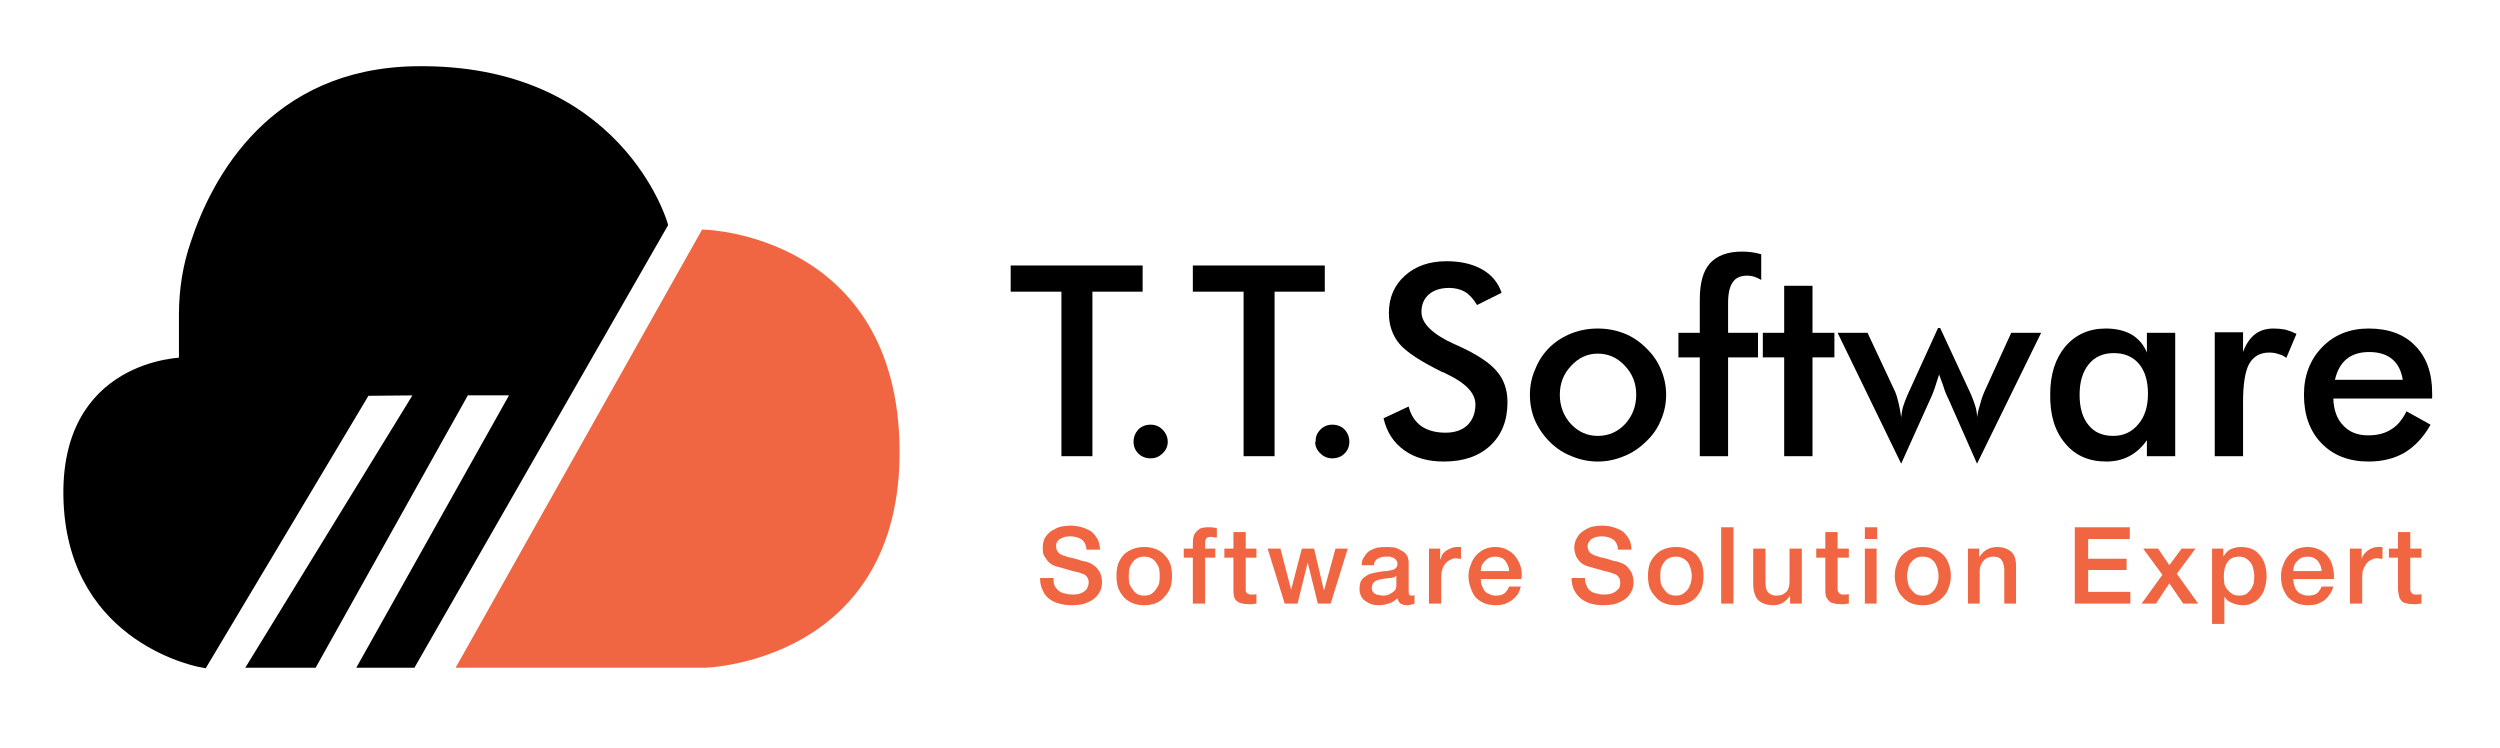
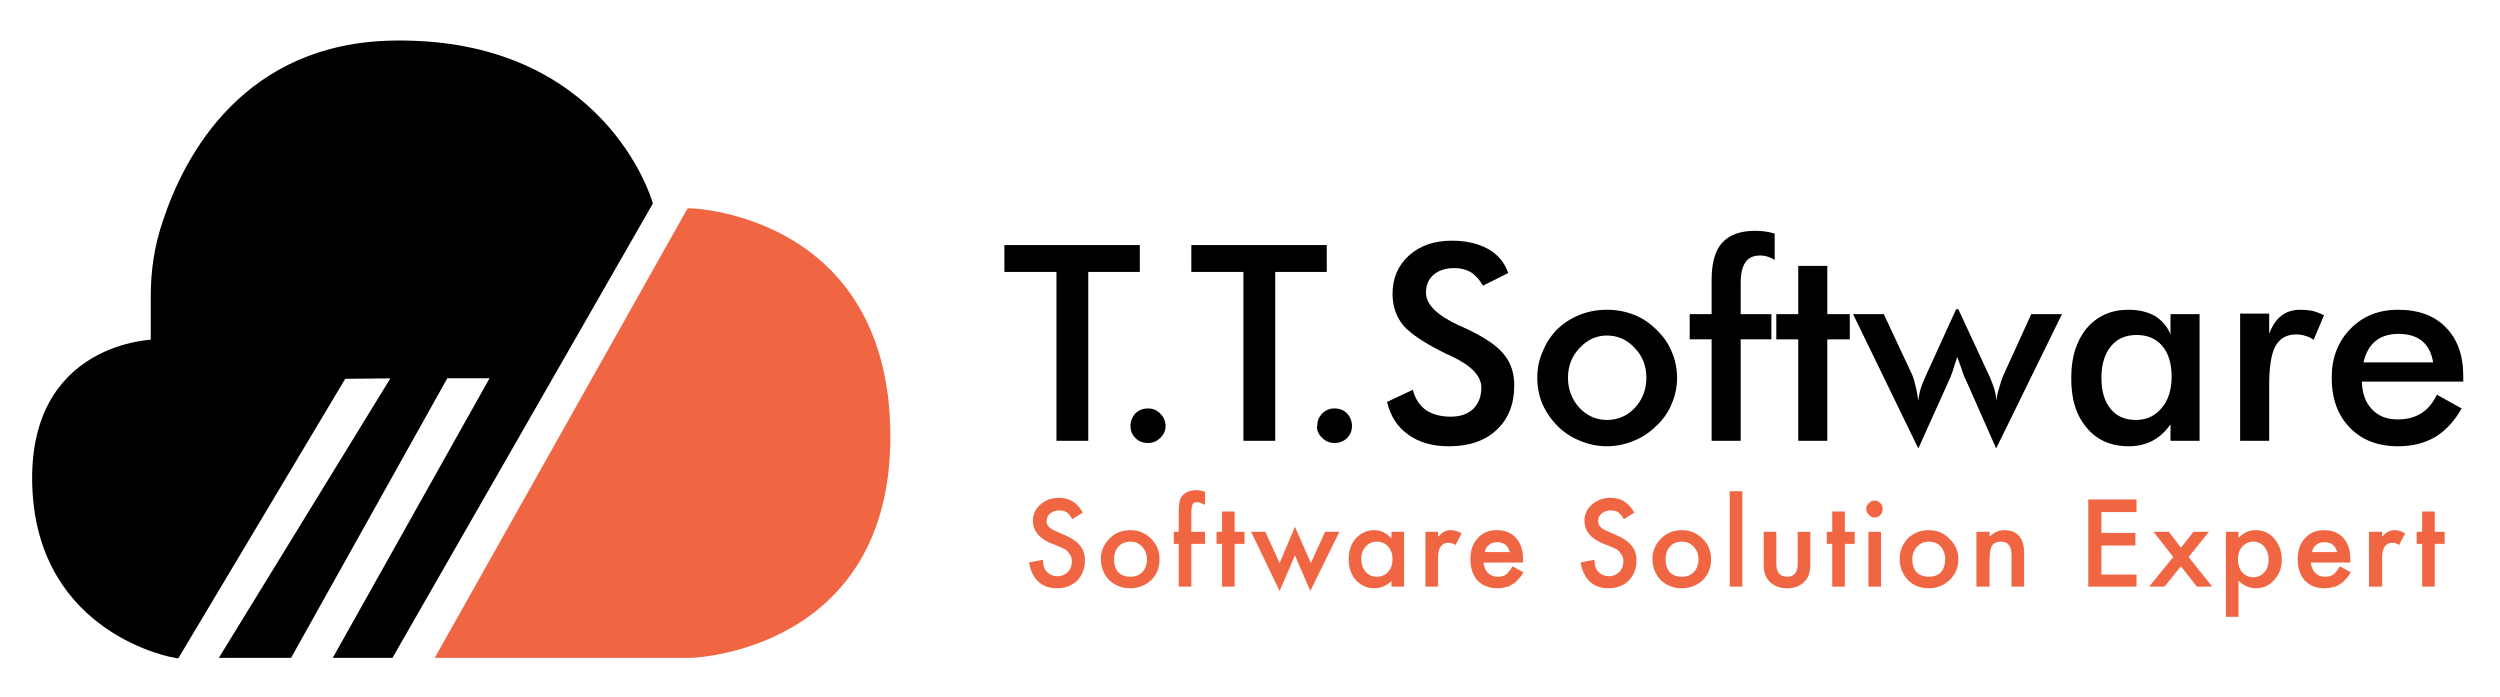
- <svg xmlns="http://www.w3.org/2000/svg" version="1.2" viewBox="0 0 468 140" width="468" height="140">
-   <style>.a{fill:#f06642}.b{stroke:#000;stroke-miterlimit:10;stroke-width:2}.c{fill:#f06642;stroke:#f06642;stroke-miterlimit:10;stroke-width:2}</style>
-   <path d="m204.5 54.6v30.8h-5.8v-30.8h-9.5v-4.9h24.7v4.9z" />
-   <path d="m212.2 82.7q0-1.3 0.9-2.3 0.9-0.9 2.3-0.9 1.3 0 2.2 0.9 1 1 1 2.3 0 1.3-1 2.2-0.9 0.9-2.2 0.9-1.4 0-2.3-0.9-0.9-0.9-0.9-2.2z" />
-   <path d="m238.6 54.6v30.8h-5.8v-30.8h-9.5v-4.9h24.7v4.9z" />
-   <path d="m246.3 82.7q-0.1-1.3 0.9-2.3 0.9-0.9 2.2-0.9 1.4 0 2.3 0.9 0.9 1 0.9 2.3 0 1.3-0.9 2.2-0.9 0.9-2.3 0.9-1.3 0-2.2-0.9-1-0.9-1-2.2z" />
-   <path d="m259 78.3l4.7-2.2q0.6 2.4 2.4 3.7 1.8 1.2 4.5 1.2 2.6 0 4.1-1.4 1.5-1.5 1.5-3.9 0-3.1-5.2-5.6-0.7-0.4-1.1-0.5-5.9-2.9-7.9-5.2-2-2.4-2-5.8 0-4.3 3-7 3-2.7 7.8-2.7 3.9 0 6.6 1.5 2.7 1.5 3.7 4.4l-4.6 2.3q-1-1.7-2.3-2.5-1.3-0.7-2.9-0.7-2.4 0-3.8 1.2-1.4 1.2-1.4 3.3 0 3.2 6.1 6 0.5 0.2 0.7 0.3 5.3 2.4 7.3 4.8 2 2.3 2 5.8 0 5.1-3.2 8.1-3.2 3-8.7 3-4.5 0-7.4-2.1-3-2.1-3.9-6z" />
-   <path fill-rule="evenodd" d="m286.4 73.9q0-2.6 1-4.8 0.9-2.3 2.7-4.1 1.8-1.7 4.1-2.6 2.3-0.9 4.9-0.9 2.6 0 4.9 0.9 2.3 0.9 4.1 2.7 1.9 1.8 2.8 4 1 2.3 1 4.8 0 2.5-1 4.8-0.9 2.2-2.7 3.9-1.9 1.9-4.2 2.8-2.4 1-4.9 1-2.5 0-4.9-1-2.3-0.9-4.1-2.7-1.8-1.8-2.8-4.1-0.9-2.2-0.9-4.7zm19.9 0q0-3.2-2.1-5.4-2.1-2.3-5.1-2.3-2.9 0-5 2.3-2.1 2.2-2.1 5.4 0 3.2 2.1 5.5 2.1 2.2 5 2.2 3 0 5.1-2.2 2.1-2.3 2.1-5.5z" />
-   <path d="m318.2 85.4v-18.5h-4v-4.6h4v-6.2q0-4.7 1.9-6.8 2-2.2 6-2.2 0.8 0 1.7 0.1 0.9 0.1 1.9 0.4v4.8q-0.7-0.4-1.3-0.6-0.7-0.2-1.3-0.2-1.9 0-2.7 1.2-0.9 1.2-0.9 3.9v5.6h5.6v4.6h-5.6v18.5z" />
-   <path d="m334 85.4v-18.5h-4v-4.6h4v-8.8h5.3v8.8h4.1v4.6h-4.1v18.5z" />
-   <path d="m370.1 86.8l-5.3-12q-0.7-1.4-1-2.5-0.4-1.1-0.8-2.2-0.5 1.6-0.9 2.8-0.4 1.1-0.7 1.7l-5.5 12.2-11.9-24.5h5.6l5.2 11.1q0.3 0.7 0.6 2 0.3 1.2 0.5 2.7 0.1-0.9 0.3-1.8 0.3-1 0.9-2.4l5.7-12.5h0.4l5.8 12.5q0.5 1.2 0.8 2.2 0.3 1 0.3 2 0.2-1.3 0.6-2.5 0.3-1.2 0.7-2.1l5.1-11.2h5.6z" />
-   <path fill-rule="evenodd" d="m407.2 85.4h-5.3v-3q-1.4 2-3.3 3-1.9 1-4.3 1-4.9 0-7.7-3.4-2.9-3.4-2.8-9.2 0-5.5 2.8-8.9 2.9-3.4 7.6-3.4 2.8 0 4.8 1.1 2 1.2 2.9 3.4v-3.7h5.3zm-5.1-11.7q0-3.6-1.7-5.6-1.7-2-4.7-2-3 0-4.7 2.1-1.7 2.1-1.7 5.7 0 3.7 1.7 5.7 1.6 2 4.6 2 2.9 0 4.7-2.2 1.8-2.1 1.8-5.7z" />
-   <path d="m419.9 65.9q0.8-2.2 2.2-3.3 1.4-1.1 3.5-1.1 1.1 0 2.2 0.2 1.1 0.3 2.1 0.8l-1.9 4.5q-0.6-0.5-1.4-0.7-0.8-0.3-1.8-0.3-2.6 0-3.8 2.2-1.1 2.1-1.1 7.1v10.1h-5.3v-23.2h5.3z" />
-   <path fill-rule="evenodd" d="m455.3 74.6h-18.5q0.1 3.3 1.9 5.1 1.7 1.8 4.6 1.8 2.6 0 4.3-1.1 1.7-1 2.9-3.4l4.5 2.5q-1.9 3.4-4.8 5.2-2.9 1.7-6.8 1.7-5.5 0-8.8-3.4-3.3-3.4-3.3-9.1 0-5.4 3.4-8.9 3.4-3.5 8.7-3.5 5.6 0 8.7 3.2 3.2 3.2 3.2 8.9zm-5.5-3.5q-0.4-2.5-1.9-3.8-1.6-1.4-4.4-1.4-2.6 0-4.2 1.3-1.6 1.3-2.2 3.9z" />
-   <path class="a" d="m194.7 108.2h2.5q0 0.9 0.2 1.4 0.3 0.6 0.8 1 0.5 0.4 1.2 0.5 0.6 0.2 1.4 0.2 0.8 0 1.4-0.2 0.6-0.2 0.9-0.5 0.4-0.3 0.5-0.7 0.2-0.4 0.2-0.8 0-0.8-0.4-1.2-0.3-0.4-0.8-0.5-0.7-0.3-1.8-0.5-1-0.3-2.4-0.7-1-0.2-1.6-0.6-0.6-0.4-0.9-0.9-0.4-0.5-0.6-1-0.1-0.6-0.1-1.1 0-1.1 0.4-1.9 0.5-0.8 1.2-1.3 0.8-0.5 1.7-0.8 1-0.2 1.9-0.2 1.1 0 2.1 0.3 1 0.3 1.8 0.8 0.7 0.6 1.2 1.5 0.4 0.8 0.4 1.9h-2.5q-0.1-1.3-0.9-1.9-0.9-0.6-2.2-0.6-0.4 0-0.9 0.1-0.4 0.1-0.8 0.3-0.4 0.2-0.7 0.6-0.2 0.3-0.2 0.9 0 0.7 0.5 1.2 0.4 0.4 1.2 0.6 0.1 0 0.6 0.2 0.6 0.1 1.3 0.3 0.6 0.2 1.3 0.4 0.6 0.1 0.9 0.2 0.7 0.2 1.2 0.6 0.6 0.4 0.9 0.9 0.4 0.5 0.5 1 0.2 0.6 0.2 1.2 0 1.2-0.5 2-0.5 0.9-1.3 1.4-0.8 0.5-1.8 0.8-1 0.2-2.1 0.2-1.2 0-2.3-0.3-1.1-0.3-1.9-0.9-0.8-0.6-1.2-1.6-0.5-0.9-0.5-2.3zm19.5 5.1q-1.2 0-2.2-0.4-1-0.4-1.7-1.2-0.6-0.7-1-1.7-0.3-1-0.3-2.2 0-1.2 0.3-2.2 0.4-1 1-1.7 0.7-0.7 1.7-1.1 1-0.4 2.2-0.4 1.2 0 2.2 0.4 1 0.4 1.6 1.1 0.7 0.7 1.1 1.7 0.3 1 0.3 2.2 0 1.2-0.3 2.2-0.4 1-1.1 1.7-0.6 0.8-1.6 1.2-1 0.4-2.2 0.4zm0-1.8q0.8 0 1.3-0.3 0.6-0.4 0.9-0.9 0.4-0.5 0.6-1.1 0.1-0.7 0.1-1.4 0-0.6-0.1-1.3-0.2-0.7-0.6-1.2-0.3-0.5-0.9-0.8-0.5-0.3-1.3-0.3-0.8 0-1.3 0.3-0.6 0.3-0.9 0.8-0.4 0.5-0.6 1.2-0.1 0.7-0.1 1.3 0 0.7 0.1 1.4 0.2 0.6 0.6 1.1 0.3 0.5 0.9 0.9 0.5 0.3 1.3 0.3zm7.4-7.1v-1.7h1.7v-0.9q0-1 0.2-1.6 0.3-0.6 0.7-0.9 0.4-0.4 0.9-0.5 0.5-0.1 1.1-0.1 1.1 0 1.6 0.2v1.7q-0.3 0-0.5 0-0.3-0.1-0.6-0.1-0.5 0-0.8 0.2-0.3 0.3-0.3 0.9v1.1h1.9v1.7h-1.9v8.6h-2.3v-8.6zm7.6 0v-1.7h1.7v-3.1h2.3v3.1h2v1.7h-2v5.5q0 0.3 0 0.6 0 0.3 0.1 0.4 0.2 0.2 0.4 0.3 0.2 0.1 0.6 0.1 0.2 0 0.5 0 0.2 0 0.4-0.1v1.8q-0.3 0-0.7 0.1-0.4 0-0.7 0-0.9 0-1.5-0.2-0.5-0.1-0.9-0.5-0.3-0.3-0.4-0.8-0.1-0.5-0.1-1.1v-6.1zm11.3 8.6l-3.2-10.3h2.4l2 7.7 2-7.7h2.3l1.8 7.7h0.1l2.1-7.7h2.3l-3.2 10.3h-2.4l-1.9-7.7-1.9 7.7zm23.2-7.6v5.3q0 0.4 0.1 0.6 0.1 0.2 0.5 0.2 0.1 0 0.2 0 0.1 0 0.3-0.1v1.6q-0.1 0.1-0.3 0.1-0.2 0.1-0.4 0.1-0.2 0-0.4 0.1-0.2 0-0.3 0-0.7 0-1.2-0.3-0.4-0.3-0.6-1-0.7 0.7-1.7 1-0.9 0.3-1.9 0.3-0.7 0-1.3-0.2-0.6-0.2-1.1-0.6-0.5-0.3-0.8-0.9-0.3-0.6-0.3-1.3 0-1 0.3-1.6 0.4-0.6 1-0.9 0.5-0.4 1.2-0.5 0.8-0.2 1.5-0.3 0.6-0.1 1.2-0.1 0.5-0.1 0.9-0.2 0.5-0.1 0.7-0.4 0.3-0.2 0.3-0.7 0-0.5-0.2-0.7-0.2-0.3-0.6-0.5-0.3-0.1-0.6-0.2-0.4 0-0.8 0-0.9 0-1.5 0.4-0.7 0.4-0.7 1.2h-2.3q0-1 0.5-1.6 0.4-0.7 1-1.1 0.7-0.4 1.5-0.6 0.8-0.1 1.7-0.1 0.7 0 1.5 0.1 0.7 0.2 1.3 0.6 0.6 0.3 1 0.9 0.3 0.6 0.3 1.4zm-2.3 4.1v-1.7q-0.5 0.4-1.2 0.4-0.8 0.1-1.6 0.2-0.3 0.1-0.7 0.2-0.3 0.1-0.6 0.3-0.2 0.2-0.4 0.5-0.1 0.3-0.1 0.8 0 0.3 0.2 0.6 0.2 0.3 0.5 0.4 0.3 0.2 0.7 0.2 0.4 0.1 0.7 0.1 0.4 0 0.8-0.1 0.4-0.1 0.8-0.4 0.4-0.2 0.7-0.6 0.2-0.3 0.2-0.9zm6.1 3.5v-10.3h2.1v2h0.1q0.1-0.5 0.3-0.9 0.3-0.4 0.7-0.7 0.5-0.3 1-0.5 0.5-0.2 1-0.2 0.4 0 0.5 0 0.2 0 0.3 0v2.2q-0.2 0-0.5 0-0.2-0.1-0.4-0.1-0.6 0-1.1 0.3-0.5 0.2-0.9 0.7-0.4 0.4-0.6 1.1-0.2 0.6-0.2 1.5v4.9zm9.7-6.1h5.3q0-0.5-0.2-1-0.2-0.5-0.5-0.9-0.3-0.4-0.8-0.6-0.5-0.2-1.1-0.2-0.6 0-1.1 0.2-0.4 0.2-0.8 0.6-0.3 0.3-0.6 0.8-0.2 0.5-0.2 1.1zm7.6 1.5h-7.6q0 0.6 0.2 1.2 0.2 0.5 0.5 1 0.3 0.4 0.9 0.6 0.5 0.3 1.2 0.3 1 0 1.6-0.4 0.6-0.5 0.9-1.3h2.2q-0.2 0.8-0.6 1.5-0.5 0.6-1.1 1.1-0.6 0.4-1.4 0.7-0.8 0.2-1.6 0.2-1.2 0-2.2-0.4-0.9-0.4-1.6-1.1-0.6-0.8-0.9-1.8-0.4-1-0.4-2.2 0-1.1 0.4-2 0.3-1 1-1.8 0.6-0.7 1.6-1.2 0.9-0.4 2-0.4 1.3 0 2.2 0.5 1 0.5 1.6 1.3 0.7 0.9 1 2 0.3 1.1 0.1 2.2zm9.4-0.2h2.5q0 0.9 0.3 1.4 0.2 0.6 0.7 1 0.5 0.4 1.2 0.5 0.6 0.2 1.4 0.2 0.8 0 1.4-0.2 0.6-0.2 0.9-0.5 0.4-0.3 0.6-0.7 0.1-0.4 0.1-0.8 0-0.8-0.4-1.2-0.3-0.4-0.8-0.5-0.7-0.3-1.7-0.5-1-0.3-2.5-0.7-0.9-0.2-1.6-0.6-0.6-0.4-0.9-0.9-0.4-0.5-0.5-1-0.2-0.6-0.2-1.1 0-1.1 0.5-1.9 0.4-0.8 1.2-1.3 0.7-0.5 1.6-0.8 1-0.2 1.9-0.2 1.2 0 2.1 0.3 1 0.3 1.8 0.8 0.7 0.6 1.2 1.5 0.4 0.8 0.4 1.9h-2.5q-0.1-1.3-0.9-1.9-0.9-0.6-2.2-0.6-0.4 0-0.9 0.1-0.4 0.1-0.8 0.3-0.4 0.2-0.6 0.6-0.3 0.3-0.3 0.9 0 0.7 0.5 1.2 0.5 0.4 1.2 0.6 0.1 0 0.6 0.2 0.6 0.1 1.3 0.3 0.7 0.2 1.3 0.4 0.7 0.1 0.9 0.2 0.7 0.2 1.3 0.6 0.5 0.4 0.8 0.9 0.4 0.5 0.5 1 0.2 0.6 0.2 1.2 0 1.2-0.5 2-0.5 0.9-1.3 1.4-0.8 0.5-1.8 0.8-1 0.2-2.1 0.2-1.2 0-2.3-0.3-1-0.3-1.8-0.9-0.8-0.6-1.3-1.6-0.5-0.9-0.5-2.3zm19.5 5.1q-1.2 0-2.2-0.4-1-0.4-1.6-1.2-0.7-0.7-1.1-1.7-0.3-1-0.3-2.2 0-1.2 0.3-2.2 0.4-1 1.1-1.7 0.6-0.7 1.6-1.1 1-0.4 2.2-0.4 1.3 0 2.2 0.4 1 0.4 1.7 1.1 0.6 0.7 1 1.7 0.3 1 0.3 2.2 0 1.2-0.3 2.2-0.4 1-1 1.7-0.7 0.8-1.7 1.2-0.9 0.4-2.2 0.4zm0-1.8q0.8 0 1.3-0.3 0.6-0.4 1-0.9 0.3-0.5 0.5-1.1 0.2-0.7 0.2-1.4 0-0.6-0.2-1.3-0.2-0.7-0.5-1.2-0.4-0.5-1-0.8-0.5-0.3-1.3-0.3-0.7 0-1.3 0.3-0.6 0.3-0.9 0.8-0.4 0.5-0.6 1.2-0.1 0.7-0.1 1.3 0 0.7 0.1 1.4 0.2 0.6 0.6 1.1 0.3 0.5 0.9 0.9 0.6 0.3 1.3 0.3zm8.5 1.5v-14.3h2.3v14.3zm15.1-10.3v10.3h-2.2v-1.4h-0.1q-0.4 0.7-1.2 1.2-0.8 0.5-1.7 0.5-2 0-3-1-0.9-1-0.9-3.1v-6.5h2.3v6.3q0 1.4 0.5 1.9 0.6 0.6 1.5 0.6 0.7 0 1.2-0.2 0.5-0.3 0.8-0.6 0.3-0.4 0.4-0.9 0.1-0.5 0.1-1.1v-6zm2.7 1.7v-1.7h1.7v-3.1h2.3v3.1h2.1v1.7h-2.1v5.5q0 0.3 0 0.6 0.1 0.3 0.2 0.4 0.1 0.2 0.3 0.3 0.2 0.1 0.6 0.1 0.2 0 0.5 0 0.2 0 0.5-0.1v1.8q-0.4 0-0.8 0.1-0.3 0-0.7 0-0.9 0-1.5-0.2-0.5-0.1-0.8-0.5-0.3-0.3-0.5-0.8-0.1-0.5-0.1-1.1v-6.1zm9.1-3.5v-2.2h2.3v2.2zm0 12.1v-10.3h2.2v10.3zm10.8 0.3q-1.2 0-2.2-0.4-0.9-0.4-1.6-1.2-0.7-0.7-1-1.7-0.4-1-0.4-2.2 0-1.2 0.4-2.2 0.3-1 1-1.7 0.7-0.7 1.6-1.1 1-0.4 2.2-0.4 1.3 0 2.2 0.4 1 0.4 1.7 1.1 0.7 0.7 1 1.7 0.4 1 0.4 2.2 0 1.2-0.4 2.2-0.3 1-1 1.7-0.7 0.8-1.7 1.2-0.9 0.4-2.2 0.4zm0-1.8q0.8 0 1.4-0.3 0.5-0.4 0.9-0.9 0.3-0.5 0.5-1.1 0.2-0.7 0.2-1.4 0-0.6-0.2-1.3-0.2-0.7-0.5-1.2-0.4-0.5-0.9-0.8-0.6-0.3-1.4-0.3-0.7 0-1.3 0.3-0.5 0.3-0.9 0.8-0.4 0.5-0.5 1.2-0.2 0.7-0.2 1.3 0 0.7 0.2 1.4 0.1 0.6 0.5 1.1 0.4 0.5 0.9 0.9 0.6 0.3 1.3 0.3zm8.5 1.5v-10.3h2.1v1.5h0.1q0.5-0.8 1.3-1.3 0.9-0.5 1.9-0.5 1.7 0 2.7 0.9 0.9 0.8 0.9 2.6v7.1h-2.2v-6.5q-0.1-1.2-0.6-1.8-0.4-0.5-1.5-0.5-0.5 0-1 0.2-0.5 0.2-0.8 0.6-0.3 0.3-0.5 0.8-0.2 0.5-0.2 1.1v6.1zm20 0v-14.3h10.3v2.2h-7.8v3.7h7.2v2.1h-7.2v4.1h7.9v2.2zm12.5 0l3.9-5.4-3.6-4.9h2.8l2.1 3.1 2.3-3.1h2.6l-3.5 4.7 4 5.6h-2.8l-2.6-3.8-2.5 3.8zm13.2 3.8v-14.1h2.1v1.4h0.1q0.5-0.9 1.3-1.3 0.9-0.4 1.9-0.4 1.2 0 2.1 0.4 0.9 0.4 1.5 1.2 0.6 0.7 0.9 1.7 0.3 1 0.3 2.2 0 1-0.3 2-0.2 1-0.8 1.7-0.5 0.8-1.4 1.2-0.8 0.5-1.9 0.5-0.5 0-1-0.1-0.5-0.1-1-0.3-0.5-0.2-0.9-0.5-0.3-0.3-0.6-0.7v5.1zm7.9-9q0-0.7-0.2-1.3-0.1-0.7-0.5-1.2-0.4-0.5-0.9-0.8-0.5-0.3-1.2-0.3-1.5 0-2.2 1-0.7 1-0.7 2.6 0 0.8 0.1 1.5 0.2 0.7 0.6 1.1 0.4 0.5 0.9 0.8 0.6 0.3 1.3 0.3 0.7 0 1.3-0.3 0.5-0.4 0.9-0.9 0.3-0.5 0.5-1.1 0.1-0.7 0.1-1.4zm7.3-0.9h5.3q0-0.5-0.2-1-0.2-0.5-0.5-0.9-0.4-0.4-0.8-0.6-0.5-0.2-1.1-0.2-0.6 0-1.1 0.2-0.5 0.2-0.8 0.6-0.4 0.3-0.6 0.8-0.2 0.5-0.2 1.1zm7.6 1.5h-7.6q0 0.6 0.2 1.2 0.1 0.5 0.5 1 0.3 0.4 0.8 0.6 0.6 0.3 1.3 0.3 1 0 1.6-0.4 0.6-0.5 0.9-1.3h2.2q-0.2 0.8-0.7 1.5-0.4 0.6-1 1.1-0.6 0.4-1.4 0.7-0.8 0.2-1.6 0.2-1.2 0-2.2-0.4-0.9-0.4-1.6-1.1-0.6-0.8-1-1.8-0.3-1-0.3-2.2 0-1.1 0.4-2 0.3-1 1-1.8 0.6-0.7 1.5-1.2 1-0.4 2.1-0.4 1.2 0 2.2 0.5 1 0.5 1.6 1.3 0.7 0.9 0.9 2 0.3 1.1 0.2 2.2zm3 4.6v-10.3h2.2v2q0.1-0.5 0.4-0.9 0.3-0.4 0.7-0.7 0.4-0.3 0.9-0.5 0.5-0.2 1-0.2 0.4 0 0.6 0 0.1 0 0.3 0v2.2q-0.2 0-0.5 0-0.2-0.1-0.5-0.1-0.6 0-1.1 0.3-0.5 0.2-0.9 0.7-0.3 0.4-0.6 1.1-0.2 0.6-0.2 1.5v4.9zm7.3-8.6v-1.7h1.7v-3.1h2.3v3.1h2.1v1.7h-2.1v5.5q0 0.3 0 0.6 0.1 0.3 0.2 0.4 0.1 0.2 0.3 0.3 0.2 0.1 0.6 0.1 0.3 0 0.5 0 0.2 0 0.5-0.1v1.8q-0.4 0-0.8 0.1-0.3 0-0.7 0-0.9 0-1.5-0.2-0.5-0.1-0.8-0.5-0.3-0.3-0.4-0.8-0.1-0.5-0.2-1.1v-6.1z" />
-   <path class="b" d="m124 42c0 0-8.4-29.2-46.2-28.6-26.6 0.4-37.2 20.3-41.1 32.1-1.5 4.3-2.2 8.8-2.2 13.4v9c0 0-22.7 0.1-21.6 26.1 1.1 26 25.1 30 25.1 30l30.4-50.9 10.6-0.1-31.3 51h10.8l28.5-51h10l-28.6 51h8.6z" />
-   <path class="c" d="m132 44l-45 80h45c0 0 35.8-1 35.4-40-0.4-39-35.4-40-35.4-40z" />
+ <svg xmlns="http://www.w3.org/2000/svg" version="1.2" viewBox="0 0 456 127" width="456" height="127">
+   <style>.a{stroke:#000;stroke-miterlimit:10;stroke-width:2}.b{fill:#f06642;stroke:#f06642;stroke-miterlimit:10;stroke-width:2}.c{fill:#f06642}</style>
+   <path d="m198.5 49.6v30.8h-5.8v-30.8h-9.5v-4.9h24.7v4.9z" />
+   <path d="m206.2 77.7q0-1.3 0.9-2.3 0.9-0.9 2.3-0.9 1.3 0 2.2 0.9 1 1 1 2.3 0 1.3-1 2.2-0.9 0.9-2.2 0.9-1.4 0-2.3-0.9-0.9-0.9-0.9-2.2z" />
+   <path d="m232.6 49.6v30.8h-5.8v-30.8h-9.5v-4.9h24.7v4.9z" />
+   <path d="m240.3 77.7q-0.1-1.3 0.9-2.3 0.9-0.9 2.2-0.9 1.4 0 2.3 0.9 0.9 1 0.9 2.3 0 1.3-0.9 2.2-0.9 0.9-2.3 0.9-1.3 0-2.2-0.9-1-0.9-1-2.2z" />
+   <path d="m253 73.3l4.7-2.2q0.6 2.4 2.4 3.7 1.8 1.2 4.5 1.2 2.6 0 4.1-1.4 1.5-1.5 1.5-3.9 0-3.1-5.2-5.6-0.7-0.4-1.1-0.5-5.9-2.9-7.9-5.2-2-2.4-2-5.8 0-4.3 3-7 3-2.7 7.8-2.7 3.9 0 6.6 1.5 2.7 1.5 3.7 4.4l-4.6 2.3q-1-1.7-2.3-2.5-1.3-0.7-2.9-0.7-2.4 0-3.8 1.2-1.4 1.2-1.4 3.3 0 3.2 6.1 6 0.5 0.2 0.7 0.3 5.3 2.4 7.3 4.8 2 2.3 2 5.8 0 5.1-3.2 8.1-3.2 3-8.7 3-4.5 0-7.4-2.1-3-2.1-3.9-6z" />
+   <path fill-rule="evenodd" d="m280.4 68.9q0-2.6 1-4.8 0.9-2.3 2.7-4.1 1.8-1.7 4.1-2.6 2.3-0.9 4.9-0.9 2.6 0 4.9 0.9 2.3 0.9 4.1 2.7 1.9 1.8 2.8 4 1 2.3 1 4.8 0 2.5-1 4.8-0.9 2.2-2.7 3.9-1.9 1.9-4.2 2.8-2.4 1-4.9 1-2.5 0-4.9-1-2.3-0.9-4.1-2.7-1.8-1.8-2.8-4.1-0.9-2.2-0.9-4.7zm19.9 0q0-3.2-2.1-5.4-2.1-2.3-5.1-2.3-2.9 0-5 2.3-2.1 2.2-2.1 5.4 0 3.2 2.1 5.5 2.1 2.2 5 2.2 3 0 5.1-2.2 2.1-2.3 2.1-5.5z" />
+   <path d="m312.2 80.4v-18.5h-4v-4.6h4v-6.2q0-4.7 1.9-6.8 2-2.2 6-2.2 0.8 0 1.7 0.1 0.9 0.1 1.9 0.4v4.8q-0.7-0.4-1.3-0.6-0.7-0.2-1.3-0.2-1.9 0-2.7 1.2-0.9 1.2-0.9 3.9v5.6h5.6v4.6h-5.6v18.5z" />
+   <path d="m328 80.4v-18.5h-4v-4.6h4v-8.8h5.3v8.8h4.1v4.6h-4.1v18.5z" />
+   <path d="m364.1 81.8l-5.3-12q-0.7-1.4-1-2.5-0.4-1.1-0.8-2.2-0.5 1.6-0.9 2.8-0.4 1.1-0.7 1.7l-5.5 12.2-11.9-24.5h5.6l5.2 11.1q0.3 0.7 0.6 2 0.3 1.2 0.5 2.7 0.1-0.9 0.3-1.8 0.3-1 0.9-2.4l5.7-12.5h0.4l5.8 12.5q0.5 1.2 0.8 2.2 0.3 1 0.3 2 0.2-1.3 0.6-2.5 0.3-1.2 0.7-2.1l5.1-11.2h5.6z" />
+   <path fill-rule="evenodd" d="m401.2 80.4h-5.3v-3q-1.4 2-3.3 3-1.9 1-4.3 1-4.9 0-7.7-3.4-2.9-3.4-2.8-9.2 0-5.5 2.8-8.9 2.9-3.4 7.6-3.4 2.8 0 4.8 1.1 2 1.2 2.9 3.4v-3.7h5.3zm-5.1-11.7q0-3.6-1.7-5.6-1.7-2-4.7-2-3 0-4.7 2.1-1.7 2.1-1.7 5.7 0 3.7 1.7 5.7 1.6 2 4.6 2 2.9 0 4.7-2.2 1.8-2.1 1.8-5.7z" />
+   <path d="m413.9 60.9q0.8-2.2 2.2-3.3 1.4-1.1 3.5-1.1 1.1 0 2.2 0.2 1.1 0.3 2.1 0.8l-1.9 4.5q-0.6-0.5-1.4-0.7-0.8-0.3-1.8-0.3-2.6 0-3.8 2.2-1.1 2.1-1.1 7.1v10.1h-5.3v-23.2h5.3z" />
+   <path fill-rule="evenodd" d="m449.3 69.6h-18.5q0.1 3.3 1.9 5.1 1.7 1.8 4.6 1.8 2.6 0 4.3-1.1 1.7-1 2.9-3.4l4.5 2.5q-1.9 3.4-4.8 5.2-2.9 1.7-6.8 1.7-5.5 0-8.8-3.4-3.3-3.4-3.3-9.1 0-5.4 3.4-8.9 3.4-3.5 8.7-3.5 5.6 0 8.7 3.2 3.2 3.2 3.2 8.9zm-5.5-3.5q-0.4-2.5-1.9-3.8-1.6-1.4-4.4-1.4-2.6 0-4.2 1.3-1.6 1.3-2.2 3.9z" />
+   <path class="a" d="m118 37c0 0-8.4-29.2-46.2-28.6-26.6 0.4-37.2 20.3-41.1 32.1-1.5 4.3-2.2 8.8-2.2 13.4v9c0 0-22.7 0.1-21.6 26.1 1.1 26 25.1 30 25.1 30l30.4-50.9 10.6-0.1-31.3 51h10.8l28.5-51h10l-28.6 51h8.6z" />
+   <path class="b" d="m126 39l-45 80h45c0 0 35.8-1 35.4-40-0.4-39-35.4-40-35.4-40z" />
+   <path class="c" d="m197.5 93.5l-1.9 1.2q-0.6-1-1.1-1.3-0.5-0.3-1.3-0.3-1 0-1.7 0.6-0.6 0.5-0.6 1.4 0 1.1 1.7 1.8l1.6 0.7q1.9 0.8 2.8 1.9 0.9 1.1 0.9 2.7 0 2.2-1.4 3.7-1.5 1.4-3.7 1.4-2.1 0-3.4-1.2-1.3-1.2-1.7-3.5l2.5-0.5q0.1 1.4 0.5 1.9 0.8 1.1 2.2 1.1 1.1 0 1.9-0.8 0.7-0.7 0.7-1.9 0-0.5-0.1-0.8-0.2-0.4-0.4-0.7-0.3-0.4-0.7-0.7-0.5-0.2-1.1-0.5l-1.5-0.6q-3.3-1.4-3.3-4.1 0-1.8 1.4-3 1.4-1.2 3.4-1.2 2.8 0 4.3 2.7z" />
+   <path fill-rule="evenodd" class="c" d="m200.8 101.9q0-2.1 1.6-3.7 1.5-1.5 3.8-1.5 2.2 0 3.8 1.6 1.5 1.5 1.5 3.7 0 2.3-1.5 3.8-1.6 1.5-3.9 1.5-2.2 0-3.8-1.5-1.5-1.6-1.5-3.9zm2.4 0.1q0 1.5 0.8 2.4 0.8 0.8 2.2 0.8 1.3 0 2.1-0.8 0.9-0.9 0.9-2.4 0-1.4-0.9-2.3-0.8-0.9-2.1-0.9-1.4 0-2.2 0.9-0.8 0.9-0.8 2.3z" />
+   <path class="c" d="m217.3 99.2v7.8h-2.3v-7.8h-0.9v-2.2h0.9v-3.9q0-1.9 0.6-2.6 0.9-1.1 2.7-1.1 0.6 0 1.5 0.3v2.4l-0.2-0.1q-0.8-0.4-1.3-0.4-0.6 0-0.8 0.4-0.2 0.5-0.2 1.7v3.3h2.5v2.2z" />
+   <path class="c" d="m225.2 99.2v7.8h-2.3v-7.8h-1v-2.2h1v-3.7h2.3v3.7h1.8v2.2z" />
+   <path class="c" d="m230.8 97l2.6 5.7 2.8-6.6 2.9 6.6 2.6-5.7h2.6l-5.3 10.8-2.8-6.5-2.8 6.5-5.2-10.8z" />
+   <path fill-rule="evenodd" class="c" d="m253.8 97h2.3v10h-2.3v-1q-1.4 1.3-3.1 1.3-2 0-3.4-1.5-1.3-1.5-1.3-3.8 0-2.3 1.3-3.8 1.4-1.5 3.4-1.5 1.7 0 3.1 1.5zm-5.5 4.9q0 1.5 0.8 2.4 0.8 0.9 2 0.9 1.3 0 2.1-0.9 0.8-0.9 0.8-2.3 0-1.4-0.8-2.3-0.8-0.9-2.1-0.9-1.2 0-2 0.9-0.8 0.9-0.8 2.2z" />
+   <path class="c" d="m260 97h2.3v0.9q0.7-0.7 1.1-0.9 0.5-0.3 1.2-0.3 1 0 2 0.6l-1.1 2.1q-0.7-0.4-1.3-0.4-1.9 0-1.9 2.8v5.2h-2.3z" />
+   <path fill-rule="evenodd" class="c" d="m277.8 102.6h-7.2q0.1 1.2 0.8 1.9 0.7 0.7 1.8 0.7 0.9 0 1.5-0.4 0.5-0.4 1.2-1.5l2 1.1q-0.5 0.8-1 1.3-0.5 0.6-1.1 0.9-0.5 0.4-1.2 0.5-0.7 0.2-1.4 0.2-2.3 0-3.7-1.4-1.3-1.5-1.3-3.9 0-2.4 1.3-3.8 1.3-1.5 3.5-1.5 2.2 0 3.5 1.4 1.3 1.4 1.3 3.9zm-2.4-1.9q-0.5-1.8-2.3-1.8-0.4 0-0.8 0.1-0.4 0.1-0.7 0.4-0.3 0.2-0.5 0.5-0.2 0.4-0.3 0.8z" />
+   <path class="c" d="m298.1 93.5l-1.9 1.2q-0.6-1-1.1-1.3-0.5-0.3-1.3-0.3-1 0-1.7 0.6-0.6 0.5-0.6 1.4 0 1.1 1.7 1.8l1.6 0.7q1.9 0.8 2.8 1.9 0.9 1.1 0.9 2.7 0 2.2-1.4 3.7-1.5 1.4-3.7 1.4-2.1 0-3.4-1.2-1.3-1.2-1.7-3.5l2.5-0.5q0.1 1.4 0.5 1.9 0.8 1.1 2.2 1.1 1.1 0 1.9-0.8 0.7-0.7 0.7-1.9 0-0.5-0.1-0.8-0.2-0.4-0.4-0.7-0.3-0.4-0.7-0.7-0.5-0.2-1.1-0.5l-1.5-0.6q-3.3-1.4-3.3-4.1 0-1.8 1.4-3 1.4-1.2 3.4-1.2 2.8 0 4.3 2.7z" />
+   <path fill-rule="evenodd" class="c" d="m301.4 101.9q0-2.1 1.6-3.7 1.5-1.5 3.8-1.5 2.2 0 3.8 1.6 1.5 1.5 1.5 3.7 0 2.3-1.5 3.8-1.6 1.5-3.9 1.5-2.2 0-3.8-1.5-1.5-1.6-1.5-3.9zm2.4 0.1q0 1.5 0.8 2.4 0.8 0.8 2.2 0.8 1.3 0 2.1-0.8 0.9-0.9 0.9-2.4 0-1.4-0.9-2.3-0.8-0.9-2.1-0.9-1.4 0-2.2 0.9-0.8 0.9-0.8 2.3z" />
+   <path class="c" d="m317.8 89.6v17.4h-2.3v-17.4z" />
+   <path class="c" d="m324 97v5.8q0 2.4 2 2.4 1.9 0 1.9-2.4v-5.8h2.3v5.8q0 1.2-0.3 2.1-0.3 0.8-1 1.4-1.1 1-2.9 1-1.8 0-3-1-0.7-0.6-1-1.4-0.3-0.7-0.3-2.1v-5.8z" />
+   <path class="c" d="m336.5 99.2v7.8h-2.3v-7.8h-1v-2.2h1v-3.7h2.3v3.7h1.8v2.2z" />
+   <path class="c" d="m340.4 92.8q0-0.6 0.5-1 0.4-0.5 1-0.5 0.7 0 1.1 0.5 0.4 0.4 0.4 1 0 0.7-0.4 1.1-0.4 0.5-1.1 0.5-0.6 0-1-0.5-0.5-0.4-0.5-1.1zm2.7 4.2v10h-2.3v-10z" />
+   <path fill-rule="evenodd" class="c" d="m346.5 101.9q0-2.1 1.5-3.7 1.6-1.5 3.8-1.5 2.3 0 3.8 1.6 1.6 1.5 1.6 3.7 0 2.3-1.6 3.8-1.6 1.5-3.8 1.5-2.3 0-3.8-1.5-1.5-1.6-1.5-3.9zm2.3 0.1q0 1.5 0.8 2.4 0.9 0.8 2.2 0.8 1.4 0 2.2-0.8 0.8-0.9 0.8-2.4 0-1.4-0.8-2.3-0.8-0.9-2.2-0.9-1.3 0-2.1 0.9-0.9 0.9-0.9 2.3z" />
+   <path class="c" d="m360.5 97h2.4v0.9q1.2-1.2 2.7-1.2 1.8 0 2.7 1.1 0.9 1 0.9 3.1v6.1h-2.3v-5.6q0-1.5-0.5-2-0.4-0.6-1.4-0.6-1.2 0-1.7 0.8-0.4 0.7-0.4 2.6v4.8h-2.4z" />
+   <path class="c" d="m389.7 93.4h-6.4v3.8h6.2v2.3h-6.2v5.3h6.4v2.2h-8.8v-15.9h8.8z" />
+   <path class="c" d="m396.4 101.6l-3.6-4.6h2.8l2.2 2.9 2.3-2.9h2.8l-3.7 4.6 4.3 5.4h-2.8l-2.9-3.7-3 3.7h-2.8z" />
+   <path fill-rule="evenodd" class="c" d="m408.3 112.5h-2.3v-15.5h2.3v1.1q1.4-1.4 3.1-1.4 2.1 0 3.4 1.5 1.4 1.6 1.4 3.9 0 2.2-1.4 3.7-1.3 1.5-3.3 1.5-1.8 0-3.2-1.4zm5.5-10.4q0-1.4-0.8-2.4-0.8-0.9-2-0.9-1.2 0-2 0.9-0.8 0.9-0.8 2.3 0 1.5 0.8 2.4 0.8 0.9 2 0.9 1.2 0 2-0.9 0.8-0.9 0.8-2.3z" />
+   <path fill-rule="evenodd" class="c" d="m428.7 102.6h-7.2q0.1 1.2 0.8 1.9 0.7 0.7 1.8 0.7 0.9 0 1.5-0.4 0.5-0.4 1.2-1.5l2 1.1q-0.5 0.8-1 1.3-0.5 0.6-1.1 0.9-0.5 0.4-1.2 0.5-0.7 0.2-1.5 0.2-2.2 0-3.6-1.4-1.3-1.5-1.3-3.9 0-2.4 1.3-3.8 1.3-1.5 3.5-1.5 2.2 0 3.5 1.4 1.3 1.4 1.3 3.9zm-2.4-1.9q-0.5-1.8-2.3-1.8-0.4 0-0.8 0.1-0.4 0.1-0.7 0.4-0.3 0.2-0.5 0.5-0.2 0.4-0.3 0.8z" />
+   <path class="c" d="m432.1 97h2.4v0.9q0.6-0.7 1.1-0.9 0.5-0.3 1.2-0.3 0.9 0 1.9 0.6l-1.1 2.1q-0.6-0.4-1.2-0.4-1.9 0-1.9 2.8v5.2h-2.4z" />
+   <path class="c" d="m444.1 99.2v7.8h-2.3v-7.8h-1v-2.2h1v-3.7h2.3v3.7h1.8v2.2z" />
</svg>
